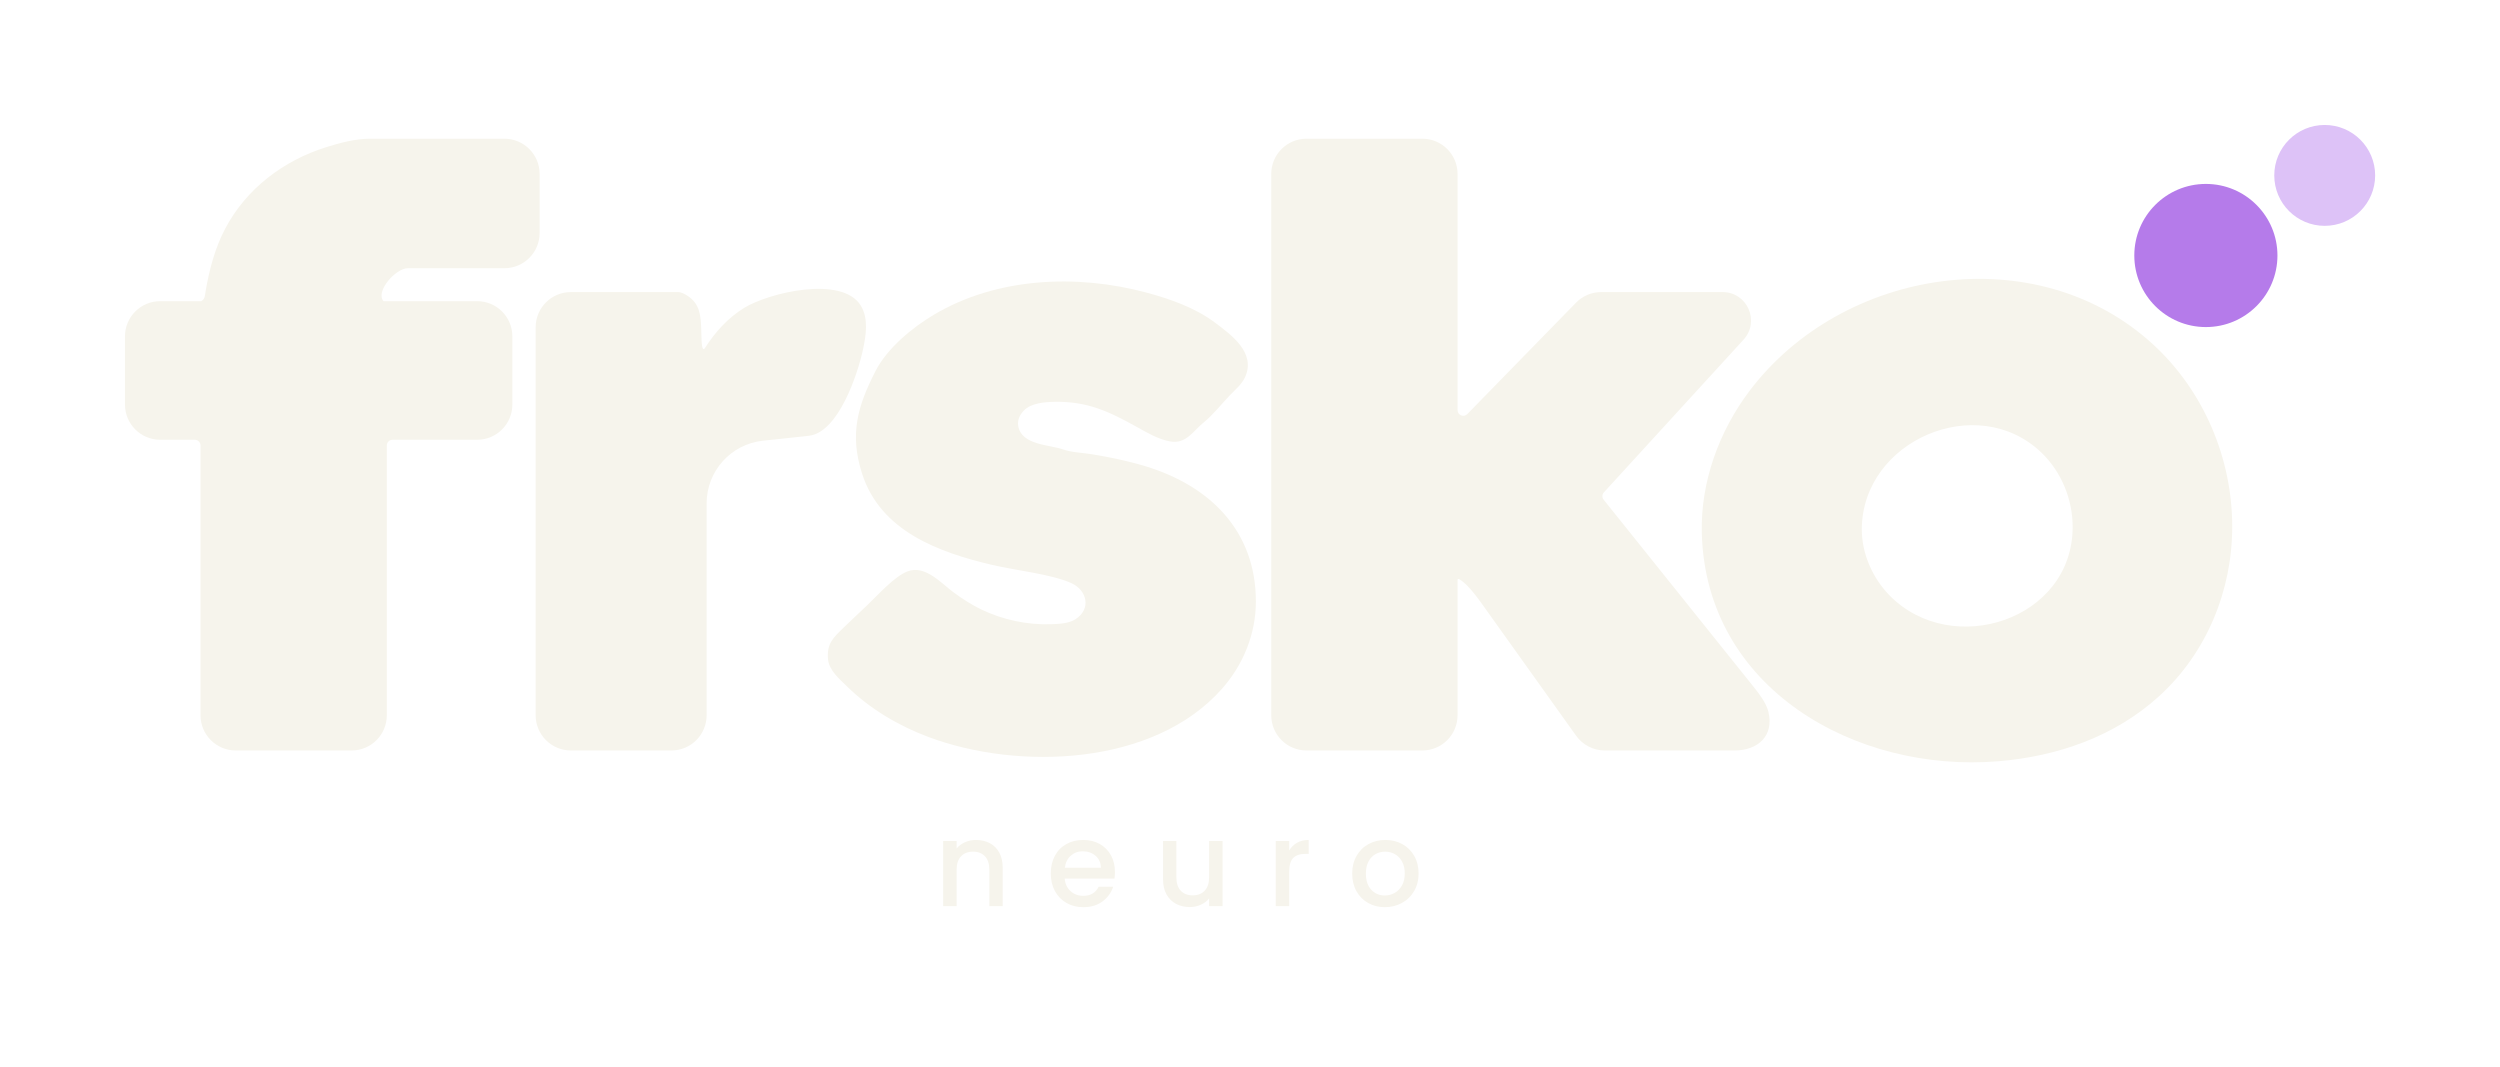
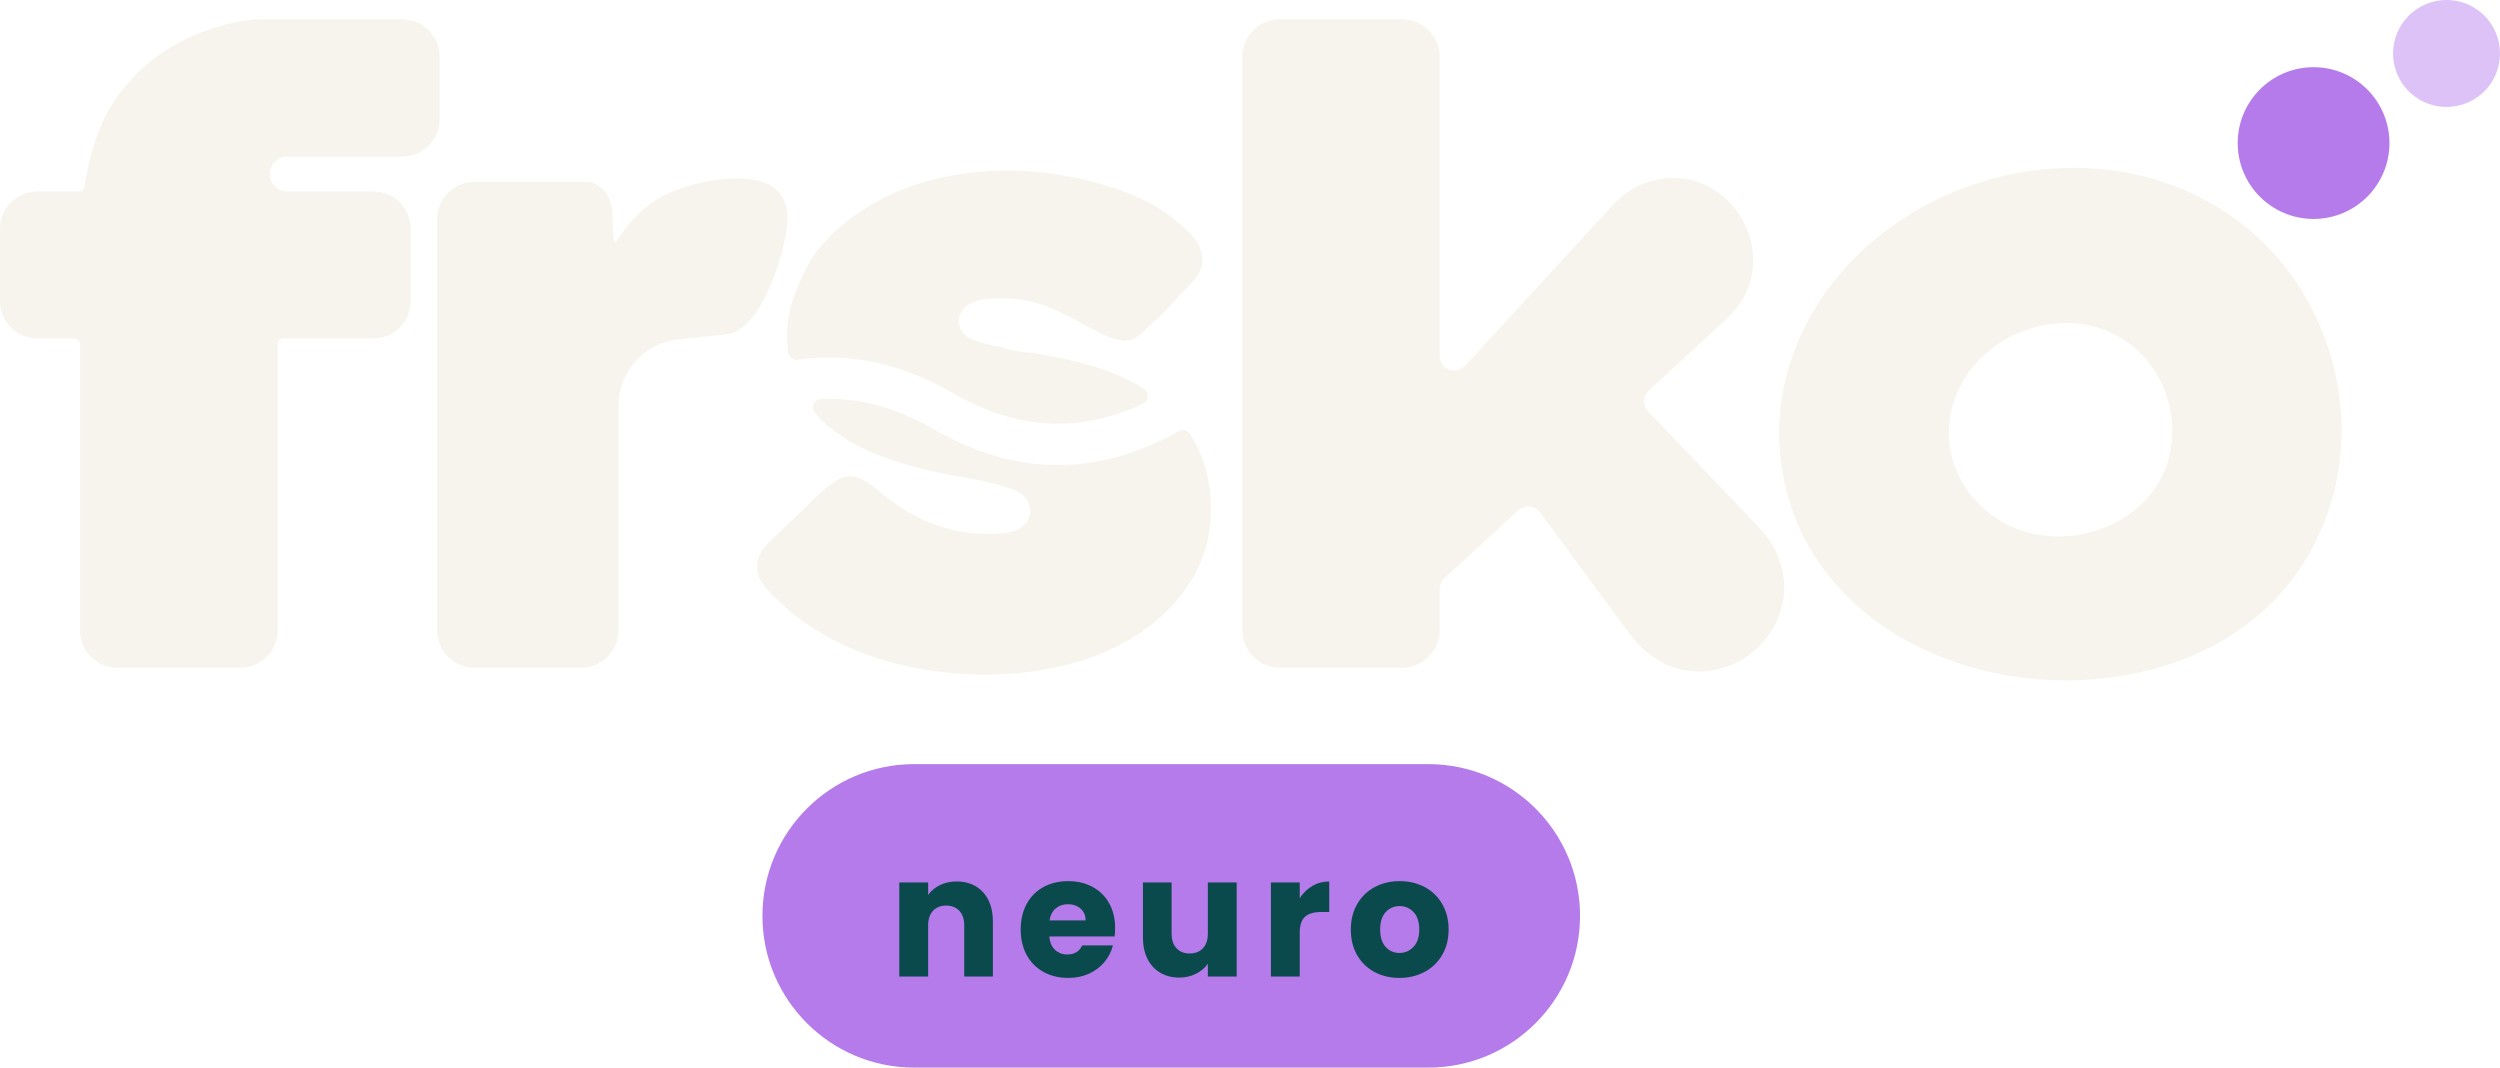
- <svg xmlns="http://www.w3.org/2000/svg" viewBox="-73.5 4.4 2200.6 938.8" role="img" aria-label="frsko">
-   <path fill="#F6F4EC" fill-rule="evenodd" d="M103,634L103,396.5C103,393.74 100.76,391.5 98,391.5L67.5,391.5C50.38,391.5 36.5,377.62 36.5,360.5L36.5,300.5C36.5,283.38 50.38,269.5 67.5,269.5L103.62,269.5C107.18,267.55 106.86,264.24 107.53,260.44C110.87,241.41 115.68,222.83 124.74,205.64C143.33,170.39 176.12,145.66 213.85,133.87C225.86,130.12 239.43,126.5 252.1,126.5L370.5,126.5C387.62,126.5 401.5,140.38 401.5,157.5L401.5,209.5C401.5,226.62 387.62,240.5 370.5,240.5L285.46,240.5C274.9,240.5 256.7,260.84 264.05,269.5L346.5,269.5C363.62,269.5 377.5,283.38 377.5,300.5L377.5,360.5C377.5,377.62 363.62,391.5 346.5,391.5L272,391.5C269.24,391.5 267,393.74 267,396.5L267,634C267,651.12 253.12,665 236,665L134,665C116.88,665 103,651.12 103,634Z" />
-   <path fill="#F6F4EC" fill-rule="evenodd" d="M398,634L398,292.5C398,275.38 411.88,261.5 429,261.5L523.13,261.5C526.29,261.5 529.3,263.21 531.87,264.89C542.72,272 543.38,282.73 543.75,294.48C543.85,297.56 543.9,300.64 544.03,303.71C544.07,304.58 544.33,315 547.11,310.63C555.98,296.7 567.34,284.16 581.47,275.46C603.33,262 667.64,246.61 684.16,273.35C691.22,284.8 688.78,299.76 686.12,312.14C681.54,333.46 664.56,385.2 638.34,388.01L598.1,392.31C569.89,395.32 548.5,419.12 548.5,447.49L548.5,634C548.5,651.12 534.62,665 517.5,665L429,665C411.88,665 398,651.12 398,634Z" />
-   <path fill="#F6F4EC" fill-rule="evenodd" d="M1031.97,533.88C1031.97,562.36 1020.89,589.51 1002.08,610.76C942.11,678.52 823.28,682.91 743.73,653.12C717.37,643.25 692.32,628.44 672.14,608.68C665.61,602.28 656.2,594.5 655.35,584.65C654.15,570.75 659.95,565.7 669.39,556.56C676.03,550.13 682.79,543.84 689.5,537.48C698.73,528.74 713.69,511.74 725.42,507.32C740.93,501.47 754.91,517.75 765.94,525.88C773.59,531.52 781.6,536.69 790.17,540.84C809.06,549.97 830.94,554.64 851.91,553.86C858.67,553.61 867.07,553.3 873,549.58C887.39,540.53 883.4,523.91 869.48,517.66C851.96,509.78 820.2,506.43 800.17,501.74C752.82,490.63 701.5,472.02 685.29,421.18C674.21,386.42 681.36,362.01 697.11,331.1C707.37,310.98 729.45,292.79 748.51,281.45C804,248.43 874.46,245.49 935.72,261.97C956.22,267.49 978.21,275.18 995.43,287.99C1010.38,299.12 1032.23,314.86 1022.46,336.39C1019.66,342.57 1014.01,347.2 1009.39,352C1002.24,359.41 994.16,369.69 986.36,375.97C976.67,383.78 970.61,395.6 956.31,392.94C945.84,390.99 936.19,385.24 927,380.12C902.57,366.54 883.51,357.54 854.62,358.11C846.04,358.28 834.19,359.12 827.79,365.74C824.19,369.45 821.88,374.09 822.78,379.39C825.67,396.32 850.3,395.76 862.31,400.02C870.05,402.76 879.57,402.9 887.66,404.25C903.69,406.91 919.66,410.18 935.2,414.94C991.68,432.24 1031.98,471.77 1031.97,533.88Z" />
-   <path fill="#F6F4EC" fill-rule="evenodd" d="M1076.5,126.5L1178.5,126.5C1195.62,126.5 1209.5,140.38 1209.5,157.5L1209.5,365.39C1209.5,369.88 1214.95,372.09 1218.08,368.88L1313.76,270.85C1319.6,264.87 1327.59,261.5 1335.95,261.5L1442.8,261.5C1464.54,261.5 1475.92,287.33 1461.25,303.37L1338.32,437.78C1336.65,439.6 1336.56,442.36 1338.11,444.29L1470.42,609.39C1475.18,615.33 1481.16,623.15 1483.05,630.71C1488.4,652.23 1473.67,665 1453.4,665L1339.08,665C1329.07,665 1319.67,660.16 1313.85,652.02L1234.53,540.95C1229.12,533.39 1219.33,518.99 1211.09,514.31C1210.47,513.96 1209.5,513.78 1209.5,514.88L1209.5,634C1209.5,651.12 1195.62,665 1178.5,665L1076.5,665C1059.38,665 1045.5,651.12 1045.5,634L1045.5,157.5C1045.5,140.38 1059.38,126.5 1076.5,126.5Z" />
-   <path fill="#F6F4EC" fill-rule="evenodd" d="M1891.39,468.03C1891.36,524.34 1868.79,579.25 1826.91,617.32C1787.85,652.81 1737.45,670.2 1685.49,674.49C1559.95,684.87 1427.87,610.59 1424.49,473.41C1423.39,428.76 1439.61,384.21 1466.28,348.77C1548.07,240.09 1718.94,213.05 1821.86,307.69C1866.29,348.53 1891.43,407.85 1891.39,468.03Z M1750.93,468.16C1750.91,443.78 1740.96,419.58 1723.31,402.69C1666.82,348.62 1565.89,392.18 1565.33,469.92C1565.18,491.7 1574.88,513.49 1590.1,528.87C1644.94,584.24 1751.01,550.09 1750.93,468.16Z" />
-   <circle cx="1868.2" cy="229.3" r="63.0" fill="#B57BEA" />
-   <circle cx="1972.8" cy="158.8" r="44.4" fill="#DDC2F7" />
-   <path fill="#F6F4EC" transform="translate(748.9,802.0)" d="M60.216 -33.8V0.0H48.464V-32.032Q48.464 -39.728 44.616 -43.836Q40.768 -47.944 34.112 -47.944Q27.456 -47.944 23.556 -43.836Q19.656 -39.728 19.656 -32.032V0.0H7.8V-57.304H19.656V-50.752Q22.568 -54.288 27.092 -56.264Q31.616 -58.24 36.712 -58.24Q43.472 -58.24 48.828 -55.432Q54.184 -52.624 57.2 -47.112Q60.216 -41.6 60.216 -33.8Z M158.6 -24.232H114.816Q115.336 -17.368 119.912 -13.208Q124.488 -9.048 131.144 -9.048Q140.712 -9.048 144.664 -17.056H157.456Q154.856 -9.152 148.044 -4.108Q141.232 0.936 131.144 0.936Q122.928 0.936 116.428 -2.756Q109.928 -6.448 106.236 -13.156Q102.544 -19.864 102.544 -28.704Q102.544 -37.544 106.132 -44.252Q109.72 -50.96 116.22 -54.6Q122.72 -58.24 131.144 -58.24Q139.256 -58.24 145.6 -54.704Q151.944 -51.168 155.48 -44.772Q159.016 -38.376 159.016 -30.056Q159.016 -26.832 158.6 -24.232ZM146.64 -33.8Q146.536 -40.352 141.96 -44.304Q137.384 -48.256 130.624 -48.256Q124.488 -48.256 120.12 -44.356Q115.752 -40.456 114.92 -33.8Z M253.76 -57.304V0.0H241.904V-6.76Q239.096 -3.224 234.572 -1.196Q230.048 0.832 224.952 0.832Q218.192 0.832 212.836 -1.976Q207.48 -4.784 204.412 -10.296Q201.344 -15.808 201.344 -23.608V-57.304H213.096V-25.376Q213.096 -17.68 216.944 -13.572Q220.792 -9.464 227.448 -9.464Q234.104 -9.464 238.004 -13.572Q241.904 -17.68 241.904 -25.376V-57.304Z M329.576 -58.24V-45.968H326.56Q319.592 -45.968 316.004 -42.432Q312.416 -38.896 312.416 -30.16V0.0H300.56V-57.304H312.416V-48.984Q315.016 -53.352 319.332 -55.796Q323.648 -58.24 329.576 -58.24Z M367.848 -28.704Q367.848 -37.44 371.696 -44.2Q375.544 -50.96 382.2 -54.6Q388.856 -58.24 397.072 -58.24Q405.288 -58.24 411.944 -54.6Q418.6 -50.96 422.448 -44.2Q426.296 -37.44 426.296 -28.704Q426.296 -19.968 422.344 -13.208Q418.392 -6.448 411.58 -2.756Q404.768 0.936 396.552 0.936Q388.44 0.936 381.888 -2.756Q375.336 -6.448 371.592 -13.156Q367.848 -19.864 367.848 -28.704ZM414.128 -28.704Q414.128 -34.944 411.736 -39.26Q409.344 -43.576 405.392 -45.76Q401.44 -47.944 396.864 -47.944Q392.288 -47.944 388.388 -45.76Q384.488 -43.576 382.2 -39.26Q379.912 -34.944 379.912 -28.704Q379.912 -19.448 384.644 -14.404Q389.376 -9.36 396.552 -9.36Q401.128 -9.36 405.132 -11.544Q409.136 -13.728 411.632 -18.096Q414.128 -22.464 414.128 -28.704Z" />
+ <svg xmlns="http://www.w3.org/2000/svg" viewBox="36.5 110.5 2075.9 886.5" role="img" aria-label="frsko neuro">
+   <path fill="#F6F4EC" fill-rule="evenodd" d="M103,634L103,396.5C103,393.74 100.76,391.5 98,391.5L67.5,391.5C50.38,391.5 36.5,377.62 36.5,360.5L36.5,300.5C36.5,283.38 50.38,269.5 67.5,269.5L103.62,269.5C107.18,267.55 106.86,264.24 107.53,260.44C110.87,241.41 115.68,222.83 124.74,205.64C143.33,170.39 176.12,145.66 213.85,133.87C225.86,130.12 239.43,126.5 252.1,126.5L370.5,126.5C387.62,126.5 401.5,140.38 401.5,157.5L401.5,209.5C401.5,226.62 387.62,240.5 370.5,240.5L275,240.5C266.99,240.5 260.5,246.99 260.5,255C260.5,263.01 266.99,269.5 275,269.5L346.5,269.5C363.62,269.5 377.5,283.38 377.5,300.5L377.5,360.5C377.5,377.62 363.62,391.5 346.5,391.5L272,391.5C269.24,391.5 267,393.74 267,396.5L267,634C267,651.12 253.12,665 236,665L134,665C116.88,665 103,651.12 103,634Z" />
+   <path fill="#F6F4EC" fill-rule="evenodd" d="M399.5,634L399.5,292.5C399.5,275.4 413.4,261.5 430.5,261.5L524.6,261.5C527.8,261.5 530.8,263.2 533.4,264.9C544.2,272 544.9,282.7 545.2,294.5C545.4,297.6 545.4,300.6 545.5,303.7C545.6,304.6 545.8,315 548.6,310.6C557.5,296.7 568.8,284.2 583,275.5C604.8,262 669.1,246.6 685.7,273.4C692.7,284.8 690.3,299.8 687.6,312.1C683,333.5 666.1,385.2 639.8,388L599.6,392.3C571.4,395.3 550,419.1 550,447.5L550,634C550,651.1 536.1,665 519,665L430.5,665C413.4,665 399.5,651.1 399.5,634Z" />
+   <path fill="#F6F4EC" fill-rule="evenodd" d="M1042 533.9Q1042 576.92 1012.1 610.8Q990.45 635.22 957.61 650.16Q927.35 663.92 890.25 668.51Q855.46 672.82 819.22 668.58Q784.09 664.48 753.7 653.1Q711.24 637.12 682.1 608.7Q681.33 607.95 679.7 606.38Q666.11 593.33 665.4 584.6Q664.55 575.56 668.11 569.31Q670.4 565.29 678.34 557.62L679.4 556.6Q684.71 551.37 695.58 541.18L699.5 537.5Q701.36 535.72 705.72 531.32Q726.07 510.81 735.4 507.3Q743.65 504.21 753.27 509.05Q758.92 511.9 769.1 520.43Q773.74 524.31 775.9 525.9Q789.13 535.52 800.2 540.8Q829.34 554.99 861.9 553.9L862.31 553.88Q877.22 553.23 883 549.6Q888.21 546.31 890.48 541.65Q892.6 537.32 891.86 532.56Q890.31 522.52 879.5 517.7Q867.7 512.37 832.61 506.08Q816.72 503.23 810.2 501.7Q774.02 493.23 751.17 481.85Q727.59 470.11 713.21 453.39Q712.31 452.34 711.87 451.01Q711.44 449.69 711.54 448.3Q711.65 446.91 712.27 445.67Q712.9 444.43 713.96 443.52Q715.79 441.94 718.21 441.83Q764.86 439.72 811.48 466.71Q913.42 525.73 1015.32 468.53Q1016.5 467.87 1017.83 467.7Q1019.16 467.52 1020.46 467.85Q1021.77 468.18 1022.86 468.97Q1023.95 469.76 1024.66 470.89Q1042 498.27 1042 533.9ZM985.58 445.64Q907 482.73 828.52 437.29Q763.73 399.78 698.97 409.22Q697.6 409.42 696.25 409.08Q694.91 408.74 693.79 407.91Q692.68 407.08 691.96 405.89Q691.25 404.7 691.04 403.33Q688.5 386.39 692.03 370.08Q695.55 353.83 707.1 331.1Q714.29 317.08 729.54 302.99Q742.54 290.98 758.5 281.4Q798.55 257.59 849.96 253.14Q897.55 249.02 945.7 262Q984.42 272.39 1005.4 288L1005.91 288.38Q1022.44 300.61 1028.42 308.57Q1038.81 322.42 1032.5 336.4Q1030.33 341.21 1022.6 348.79Q1020.43 350.93 1019.4 352Q1016.91 354.56 1011.67 360.45Q1001.5 371.88 996.4 376Q993.97 377.96 989.59 382.33L989.59 382.33Q983.21 388.72 979.54 390.8Q973.46 394.25 966.3 392.9Q956.82 391.19 939.71 381.61L936.98 380.09Q915.81 368.29 902.49 363.77Q884.52 357.69 864.6 358.1Q844.72 358.56 837.8 365.7Q831.56 372.11 832.8 379.4Q834.24 387.8 843.42 392.24Q848.81 394.85 861.51 397.39Q869.31 398.95 872.3 400Q877.54 401.91 889.6 403.2Q895.12 403.79 897.7 404.2Q925.24 408.85 945.2 414.9Q968.24 421.95 986.34 433.4Q987.51 434.14 988.31 435.28Q989.12 436.42 989.42 437.77Q989.73 439.13 989.49 440.51Q989.25 441.88 988.51 443.05Q987.42 444.77 985.58 445.64Z" />
+   <path fill="#F6F4EC" fill-rule="evenodd" d="M1068,157.6L1068,633.9C1068.2,651 1082,664.8 1099.1,665L1200.9,665C1218,664.8 1231.8,651 1232,633.9L1232,599.4C1232.1,596 1233.4,592.9 1235.9,590.6L1297.4,534C1302.8,529.3 1310.9,530.1 1315.2,535.8L1388.7,635.6C1402.5,655 1423.3,668.4 1447.9,668C1494.9,667.3 1530.2,620.8 1514,575.4C1509.9,563.9 1503.4,554.9 1495,546.3L1404.9,451.9C1400.4,447 1400.6,439.4 1405.5,434.8L1468.7,376.7C1526.5,325.7 1468.7,233.6 1397.9,264.4C1388.7,268.4 1380.9,274.8 1374.3,282.3L1252.8,414.5C1245.4,422.3 1232.2,417.1 1232,406.4L1232,157.6C1231.8,140.5 1218.1,126.7 1200.9,126.5L1099.1,126.5C1081.9,126.7 1068.2,140.4 1068,157.6Z" />
+   <path fill="#F6F4EC" fill-rule="evenodd" d="M1980.8,468C1980.8,524.3 1958.2,579.2 1916.3,617.3C1877.2,652.8 1826.8,670.2 1774.9,674.5C1649.3,684.9 1517.3,610.6 1513.9,473.4C1512.8,428.8 1529,384.2 1555.7,348.8C1637.5,240.1 1808.3,213.1 1911.3,307.7C1955.7,348.5 1980.8,407.9 1980.8,468ZM1840.3,468.2C1840.3,443.8 1830.4,419.6 1812.7,402.7C1756.2,348.6 1655.3,392.2 1654.7,469.9C1654.6,491.7 1664.3,513.5 1679.5,528.9C1734.3,584.2 1840.4,550.1 1840.3,468.2Z" />
+   <circle cx="1957.6" cy="229.3" r="63" fill="#B57BEA" />
+   <circle cx="2068" cy="154.9" r="44.4" fill="#DDC2F7" />
+   <g>
+     <rect x="669.6" y="745" width="678.9" height="252.0" rx="126.0" fill="#B57BEA" />
+     <path fill="#0A4A4C" d="M830.85 842.44Q844.57 842.44 852.76 851.33Q860.95 860.22 860.95 875.76L860.95 921.40L837.15 921.40L837.15 878.98Q837.15 871.14 833.09 866.80Q829.03 862.46 822.17 862.46Q815.31 862.46 811.25 866.80Q807.19 871.14 807.19 878.98L807.19 921.40L783.25 921.40L783.25 843.28L807.19 843.28L807.19 853.64Q810.83 848.46 816.99 845.45Q823.15 842.44 830.85 842.44M962.45 881.08Q962.45 884.44 962.03 888.08L907.85 888.08Q908.41 895.36 912.54 899.21Q916.67 903.06 922.69 903.06Q931.65 903.06 935.15 895.50L960.63 895.50Q958.67 903.20 953.56 909.36Q948.45 915.52 940.75 919.02Q933.05 922.52 923.53 922.52Q912.05 922.52 903.09 917.62Q894.13 912.72 889.09 903.62Q884.05 894.52 884.05 882.34Q884.05 870.16 889.02 861.06Q893.99 851.96 902.95 847.06Q911.91 842.16 923.53 842.16Q934.87 842.16 943.69 846.92Q952.51 851.68 957.48 860.50Q962.45 869.32 962.45 881.08M907.99 874.78L937.95 874.78Q937.95 868.62 933.75 864.98Q929.55 861.34 923.25 861.34Q917.23 861.34 913.10 864.84Q908.97 868.34 907.99 874.78M1039.45 843.28L1063.39 843.28L1063.39 921.40L1039.45 921.40L1039.45 910.76Q1035.81 915.94 1029.58 919.09Q1023.35 922.24 1015.79 922.24Q1006.83 922.24 999.97 918.25Q993.11 914.26 989.33 906.70Q985.55 899.14 985.55 888.92L985.55 843.28L1009.35 843.28L1009.35 885.70Q1009.35 893.54 1013.41 897.88Q1017.47 902.22 1024.33 902.22Q1031.33 902.22 1035.39 897.88Q1039.45 893.54 1039.45 885.70M1115.75 856.30Q1119.95 849.86 1126.25 846.15Q1132.55 842.44 1140.25 842.44L1140.25 867.78L1133.67 867.78Q1124.71 867.78 1120.23 871.63Q1115.75 875.48 1115.75 885.14L1115.75 921.40L1091.81 921.40L1091.81 843.28L1115.75 843.28M1198.49 922.52Q1187.01 922.52 1177.84 917.62Q1168.67 912.72 1163.42 903.62Q1158.17 894.52 1158.17 882.34Q1158.17 870.30 1163.49 861.13Q1168.81 851.96 1178.05 847.06Q1187.29 842.16 1198.77 842.16Q1210.25 842.16 1219.49 847.06Q1228.73 851.96 1234.05 861.13Q1239.37 870.30 1239.37 882.34Q1239.37 894.38 1233.98 903.55Q1228.59 912.72 1219.28 917.62Q1209.97 922.52 1198.49 922.52M1198.49 901.80Q1205.35 901.80 1210.18 896.76Q1215.01 891.72 1215.01 882.34Q1215.01 872.96 1210.32 867.92Q1205.63 862.88 1198.77 862.88Q1191.77 862.88 1187.15 867.85Q1182.53 872.82 1182.53 882.34Q1182.53 891.72 1187.08 896.76Q1191.63 901.80 1198.49 901.80" />
+   </g>
</svg>
